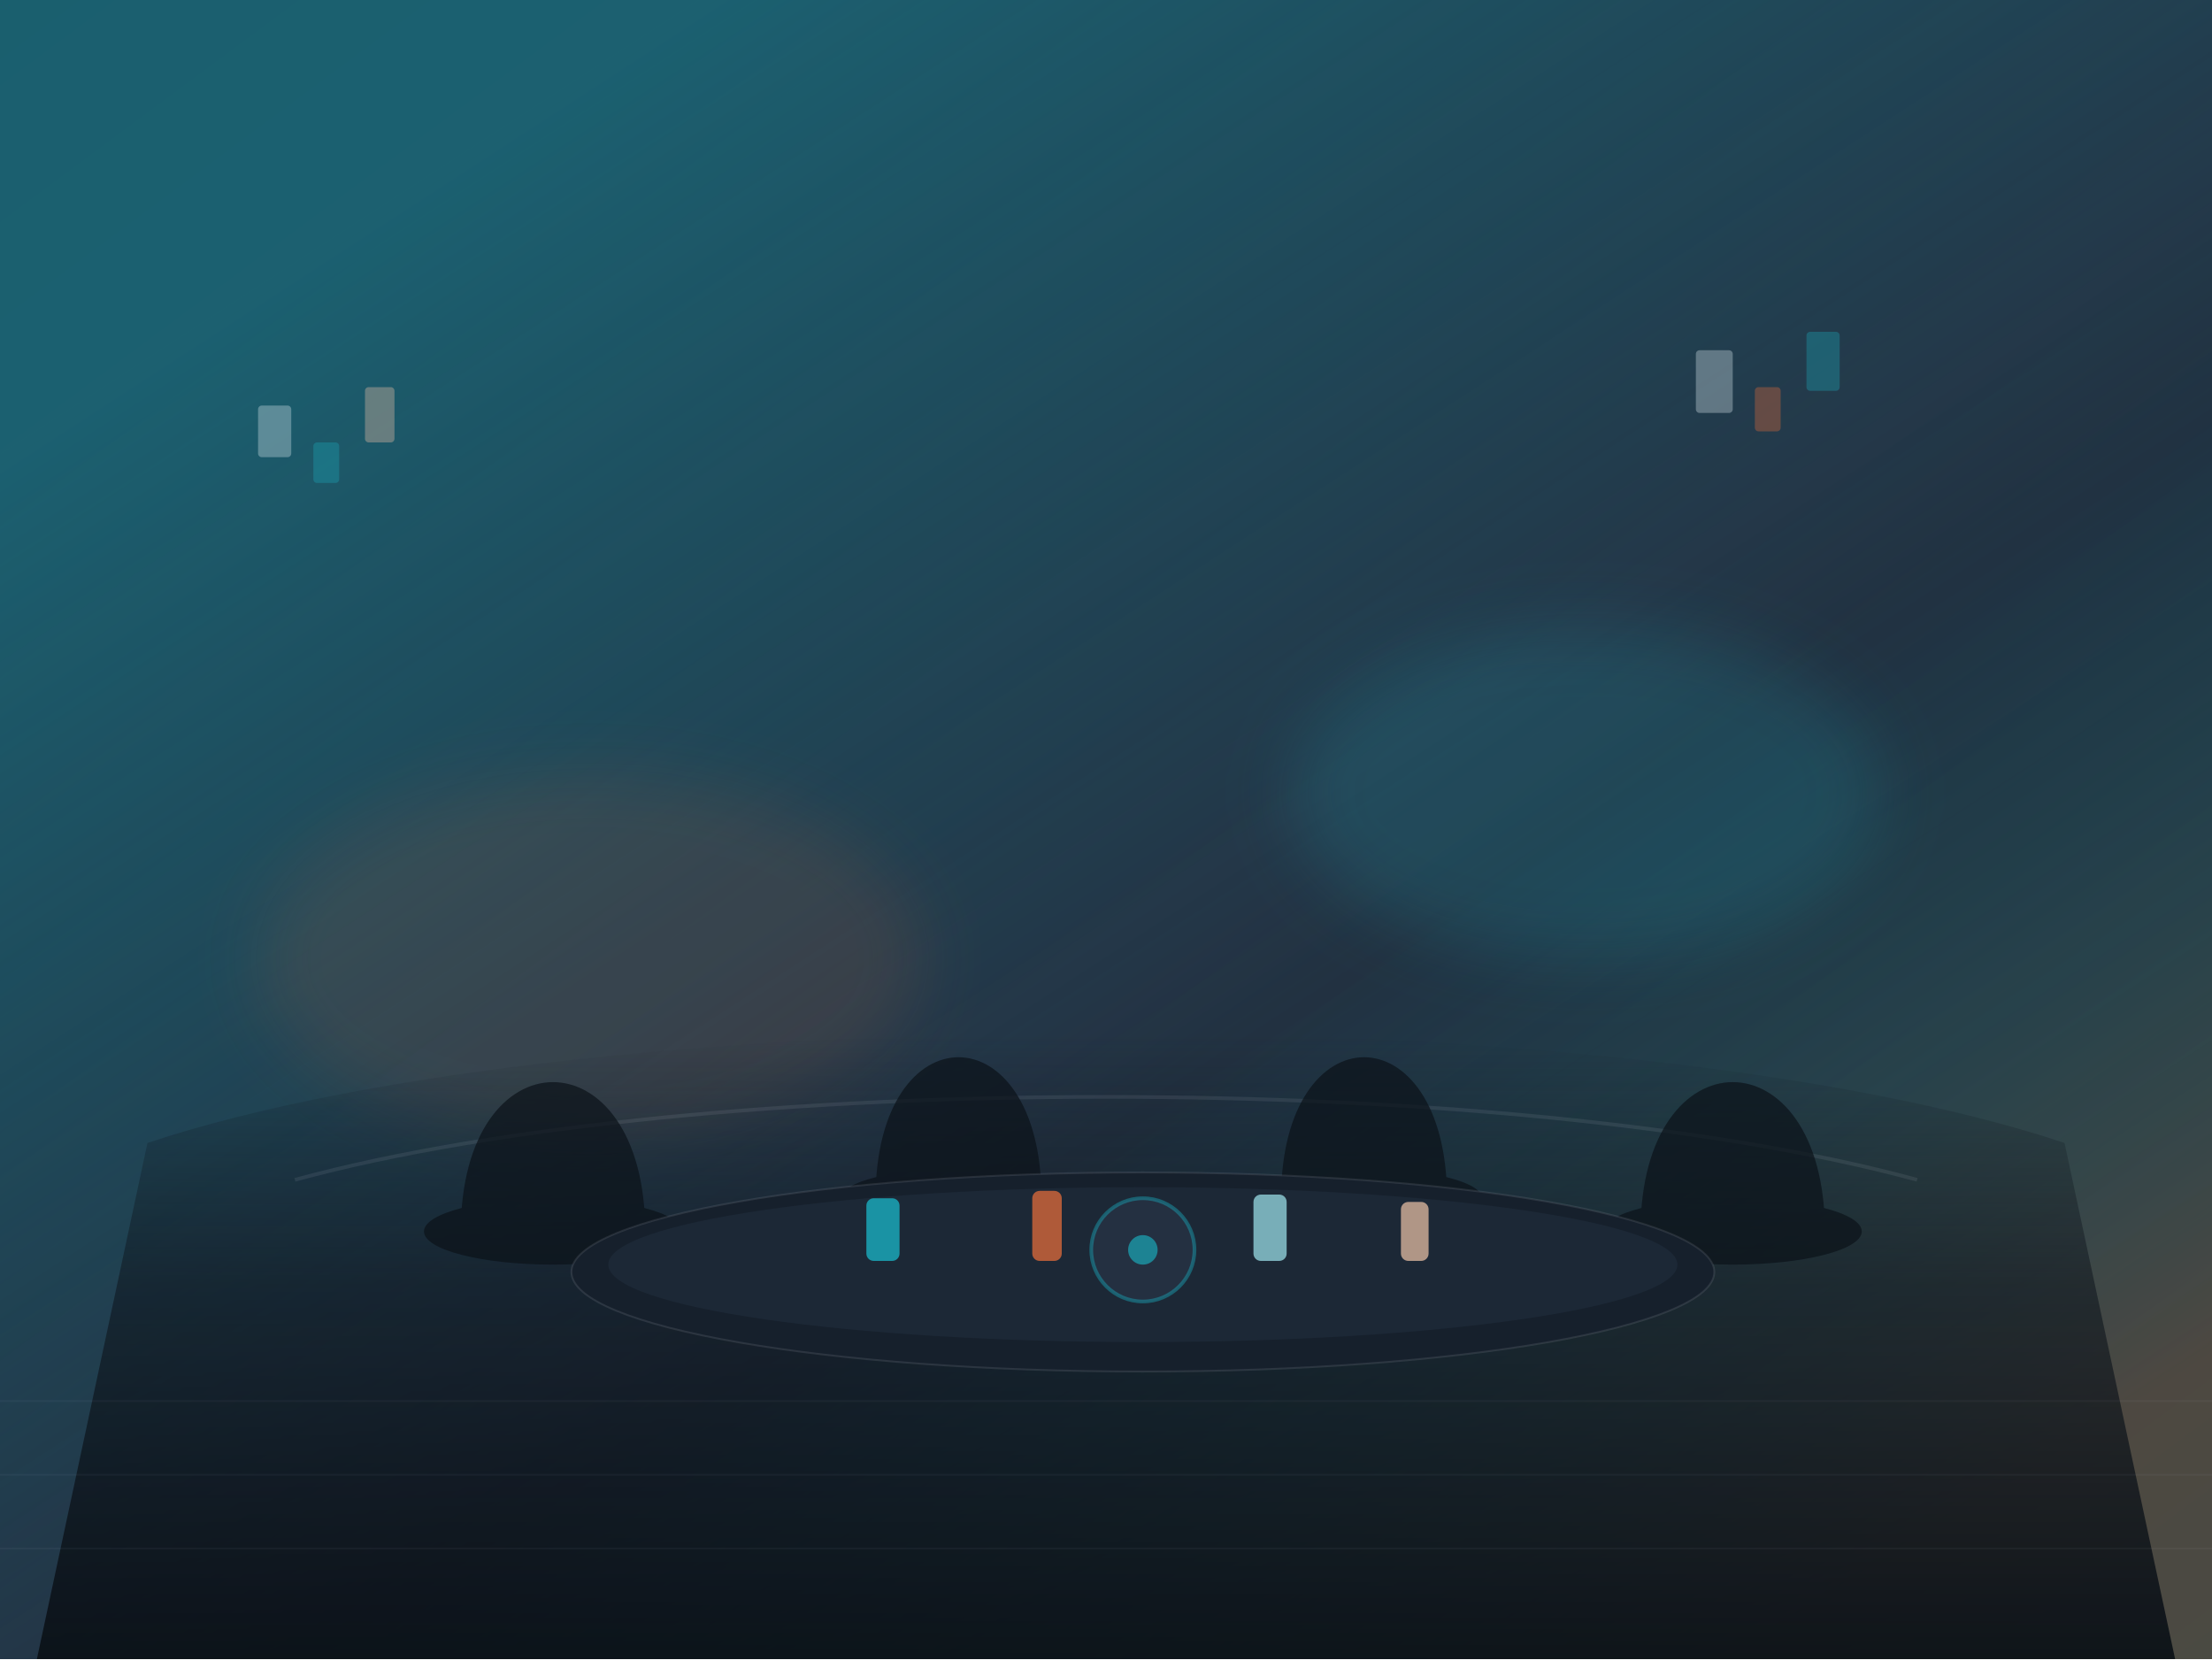
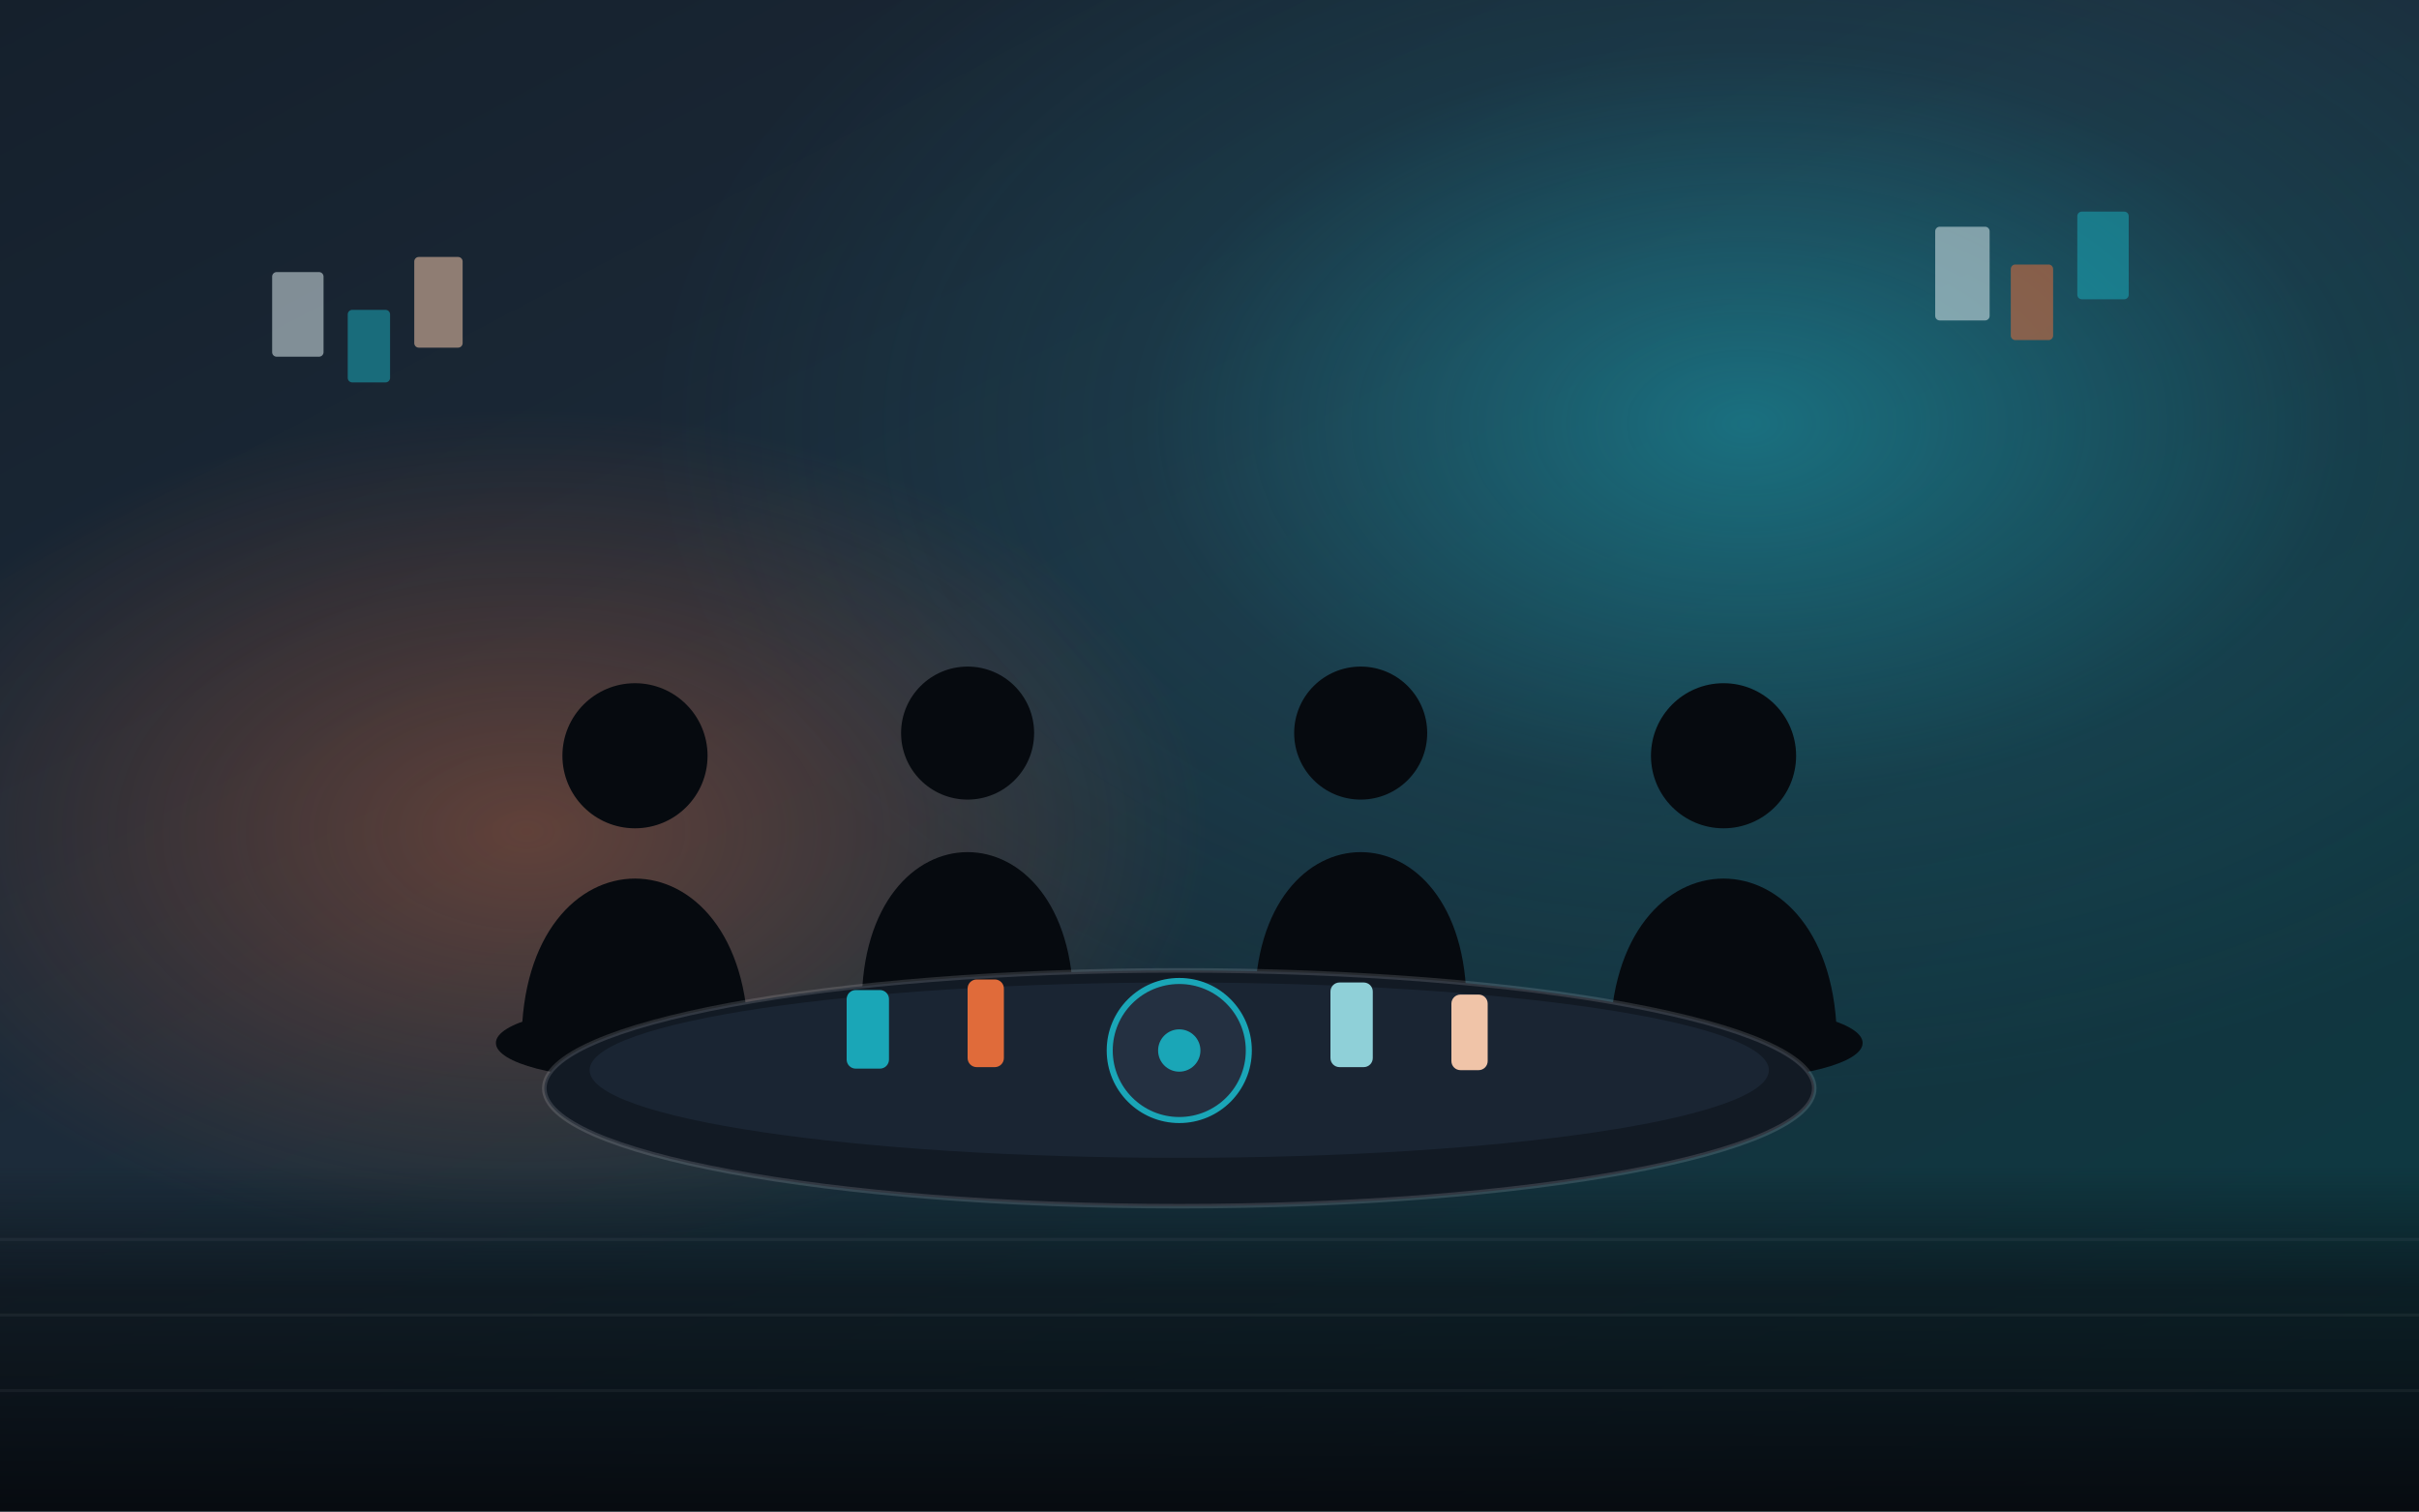
- <svg xmlns="http://www.w3.org/2000/svg" viewBox="0 0 1200 900" fill="none" role="img" aria-hidden="true">
+ <svg xmlns="http://www.w3.org/2000/svg" viewBox="0 0 1600 1000" fill="none" role="img" aria-hidden="true">
  <defs>
-     <linearGradient id="sky" x1="0" y1="0" x2="1" y2="1">
-       <stop offset="0%" stop-color="#1a2433" />
-       <stop offset="55%" stop-color="#243041" />
-       <stop offset="100%" stop-color="#0f3d45" />
+     <linearGradient id="sky" x1="0" y1="0" x2="0.85" y2="1">
+       <stop offset="0%" stop-color="#15202c" />
+       <stop offset="45%" stop-color="#1c2b3a" />
+       <stop offset="100%" stop-color="#0d3a42" />
    </linearGradient>
-     <linearGradient id="glow" x1="0.2" y1="0.1" x2="0.9" y2="0.9">
-       <stop offset="0%" stop-color="#1aa6b7" stop-opacity="0.45" />
-       <stop offset="60%" stop-color="#1aa6b7" stop-opacity="0" />
-       <stop offset="100%" stop-color="#e06b3a" stop-opacity="0.28" />
+     <radialGradient id="lamp" cx="0.72" cy="0.28" r="0.45">
+       <stop offset="0%" stop-color="#1aa6b7" stop-opacity="0.55" />
+       <stop offset="55%" stop-color="#1aa6b7" stop-opacity="0.12" />
+       <stop offset="100%" stop-color="#1aa6b7" stop-opacity="0" />
+     </radialGradient>
+     <radialGradient id="ember" cx="0.22" cy="0.55" r="0.4">
+       <stop offset="0%" stop-color="#e06b3a" stop-opacity="0.35" />
+       <stop offset="70%" stop-color="#e06b3a" stop-opacity="0" />
+     </radialGradient>
+     <linearGradient id="floor" x1="0.5" y1="0.55" x2="0.5" y2="1">
+       <stop offset="0%" stop-color="#0a1016" stop-opacity="0" />
+       <stop offset="35%" stop-color="#0a1016" stop-opacity="0.65" />
+       <stop offset="100%" stop-color="#070b10" />
    </linearGradient>
-     <linearGradient id="floor" x1="0.5" y1="0" x2="0.5" y2="1">
-       <stop offset="0%" stop-color="#0d141c" stop-opacity="0" />
-       <stop offset="40%" stop-color="#0d141c" stop-opacity="0.55" />
-       <stop offset="100%" stop-color="#0a1016" stop-opacity="0.92" />
-     </linearGradient>
-     <filter id="soft" x="-20%" y="-20%" width="140%" height="140%">
-       <feGaussianBlur stdDeviation="18" />
-     </filter>
  </defs>
-   <rect width="1200" height="900" fill="url(#sky)" />
-   <rect width="1200" height="900" fill="url(#glow)" />
-   <g opacity="0.35">
-     <rect x="140" y="220" width="18" height="28" rx="2" fill="#d7e6ea" />
-     <rect x="170" y="240" width="14" height="22" rx="2" fill="#1aa6b7" />
-     <rect x="198" y="210" width="16" height="30" rx="2" fill="#f0c4a8" />
-     <rect x="920" y="190" width="20" height="34" rx="2" fill="#d7e6ea" />
-     <rect x="952" y="210" width="14" height="24" rx="2" fill="#e06b3a" />
-     <rect x="980" y="180" width="18" height="32" rx="2" fill="#1aa6b7" />
+   <rect width="1600" height="1000" fill="url(#sky)" />
+   <rect width="1600" height="1000" fill="url(#lamp)" />
+   <rect width="1600" height="1000" fill="url(#ember)" />
+   <g opacity="0.55">
+     <rect x="180" y="180" width="34" height="56" rx="3" fill="#d7e6ea" />
+     <rect x="230" y="205" width="28" height="48" rx="3" fill="#1aa6b7" />
+     <rect x="274" y="170" width="32" height="60" rx="3" fill="#f0c4a8" />
+     <rect x="1280" y="150" width="36" height="62" rx="3" fill="#d7e6ea" />
+     <rect x="1330" y="175" width="28" height="50" rx="3" fill="#e06b3a" />
+     <rect x="1374" y="140" width="34" height="58" rx="3" fill="#1aa6b7" />
  </g>
-   <ellipse cx="860" cy="430" rx="160" ry="90" fill="#1aa6b7" opacity="0.18" filter="url(#soft)" />
-   <ellipse cx="320" cy="520" rx="180" ry="100" fill="#e06b3a" opacity="0.12" filter="url(#soft)" />
-   <path d="M80 620 C320 540, 880 540, 1120 620 L1180 900 L20 900 Z" fill="url(#floor)" />
-   <path d="M160 640 C380 580, 820 580, 1040 640" stroke="#f4f7fb" stroke-opacity="0.08" stroke-width="2" />
-   <g fill="#0b1219" opacity="0.72">
-     <ellipse cx="300" cy="668" rx="70" ry="18" />
-     <path d="M250 668 C250 560, 350 560, 350 668" />
-     <ellipse cx="520" cy="650" rx="64" ry="16" />
-     <path d="M475 650 C475 548, 565 548, 565 650" />
-     <ellipse cx="740" cy="650" rx="64" ry="16" />
-     <path d="M695 650 C695 548, 785 548, 785 650" />
-     <ellipse cx="940" cy="668" rx="70" ry="18" />
-     <path d="M890 668 C890 560, 990 560, 990 668" />
+   <path d="M0 560 C420 470, 1180 470, 1600 560 L1600 1000 L0 1000 Z" fill="url(#floor)" />
+   <g fill="#060a0f">
+     <ellipse cx="420" cy="690" rx="92" ry="24" />
+     <path d="M345 690 C345 545 495 545 495 690 Z" />
+     <circle cx="420" cy="500" r="48" />
+     <ellipse cx="640" cy="665" rx="84" ry="22" />
+     <path d="M570 665 C570 530 710 530 710 665 Z" />
+     <circle cx="640" cy="485" r="44" />
+     <ellipse cx="900" cy="665" rx="84" ry="22" />
+     <path d="M830 665 C830 530 970 530 970 665 Z" />
+     <circle cx="900" cy="485" r="44" />
+     <ellipse cx="1140" cy="690" rx="92" ry="24" />
+     <path d="M1065 690 C1065 545 1215 545 1215 690 Z" />
+     <circle cx="1140" cy="500" r="48" />
  </g>
-   <ellipse cx="620" cy="690" rx="310" ry="54" fill="#16202c" stroke="#f4f7fb" stroke-opacity="0.1" />
-   <ellipse cx="620" cy="686" rx="290" ry="42" fill="#1c2836" />
-   <g>
-     <rect x="470" y="650" width="18" height="34" rx="4" fill="#1aa6b7" opacity="0.85" />
-     <rect x="560" y="646" width="16" height="38" rx="4" fill="#e06b3a" opacity="0.75" />
-     <rect x="680" y="648" width="18" height="36" rx="4" fill="#8fd0d8" opacity="0.8" />
-     <rect x="760" y="652" width="15" height="32" rx="4" fill="#f0c4a8" opacity="0.7" />
-     <circle cx="620" cy="678" r="28" fill="#243041" stroke="#1aa6b7" stroke-opacity="0.45" stroke-width="2" />
-     <circle cx="620" cy="678" r="8" fill="#1aa6b7" opacity="0.7" />
-   </g>
-   <g stroke="#f4f7fb" stroke-opacity="0.04" stroke-width="1">
-     <path d="M0 760 H1200" />
-     <path d="M0 800 H1200" />
-     <path d="M0 840 H1200" />
+   <ellipse cx="780" cy="720" rx="420" ry="78" fill="#121a24" stroke="#f4f7fb" stroke-opacity="0.14" stroke-width="3" />
+   <ellipse cx="780" cy="708" rx="390" ry="58" fill="#1a2533" />
+   <rect x="560" y="655" width="28" height="52" rx="6" fill="#1aa6b7" />
+   <rect x="640" y="648" width="24" height="58" rx="6" fill="#e06b3a" />
+   <rect x="880" y="650" width="28" height="56" rx="6" fill="#8fd0d8" />
+   <rect x="960" y="658" width="24" height="50" rx="6" fill="#f0c4a8" />
+   <circle cx="780" cy="695" r="46" fill="#243041" stroke="#1aa6b7" stroke-width="4" />
+   <circle cx="780" cy="695" r="14" fill="#1aa6b7" />
+   <g stroke="#f4f7fb" stroke-opacity="0.05" stroke-width="2">
+     <path d="M0 820 H1600" />
+     <path d="M0 870 H1600" />
+     <path d="M0 920 H1600" />
  </g>
</svg>
